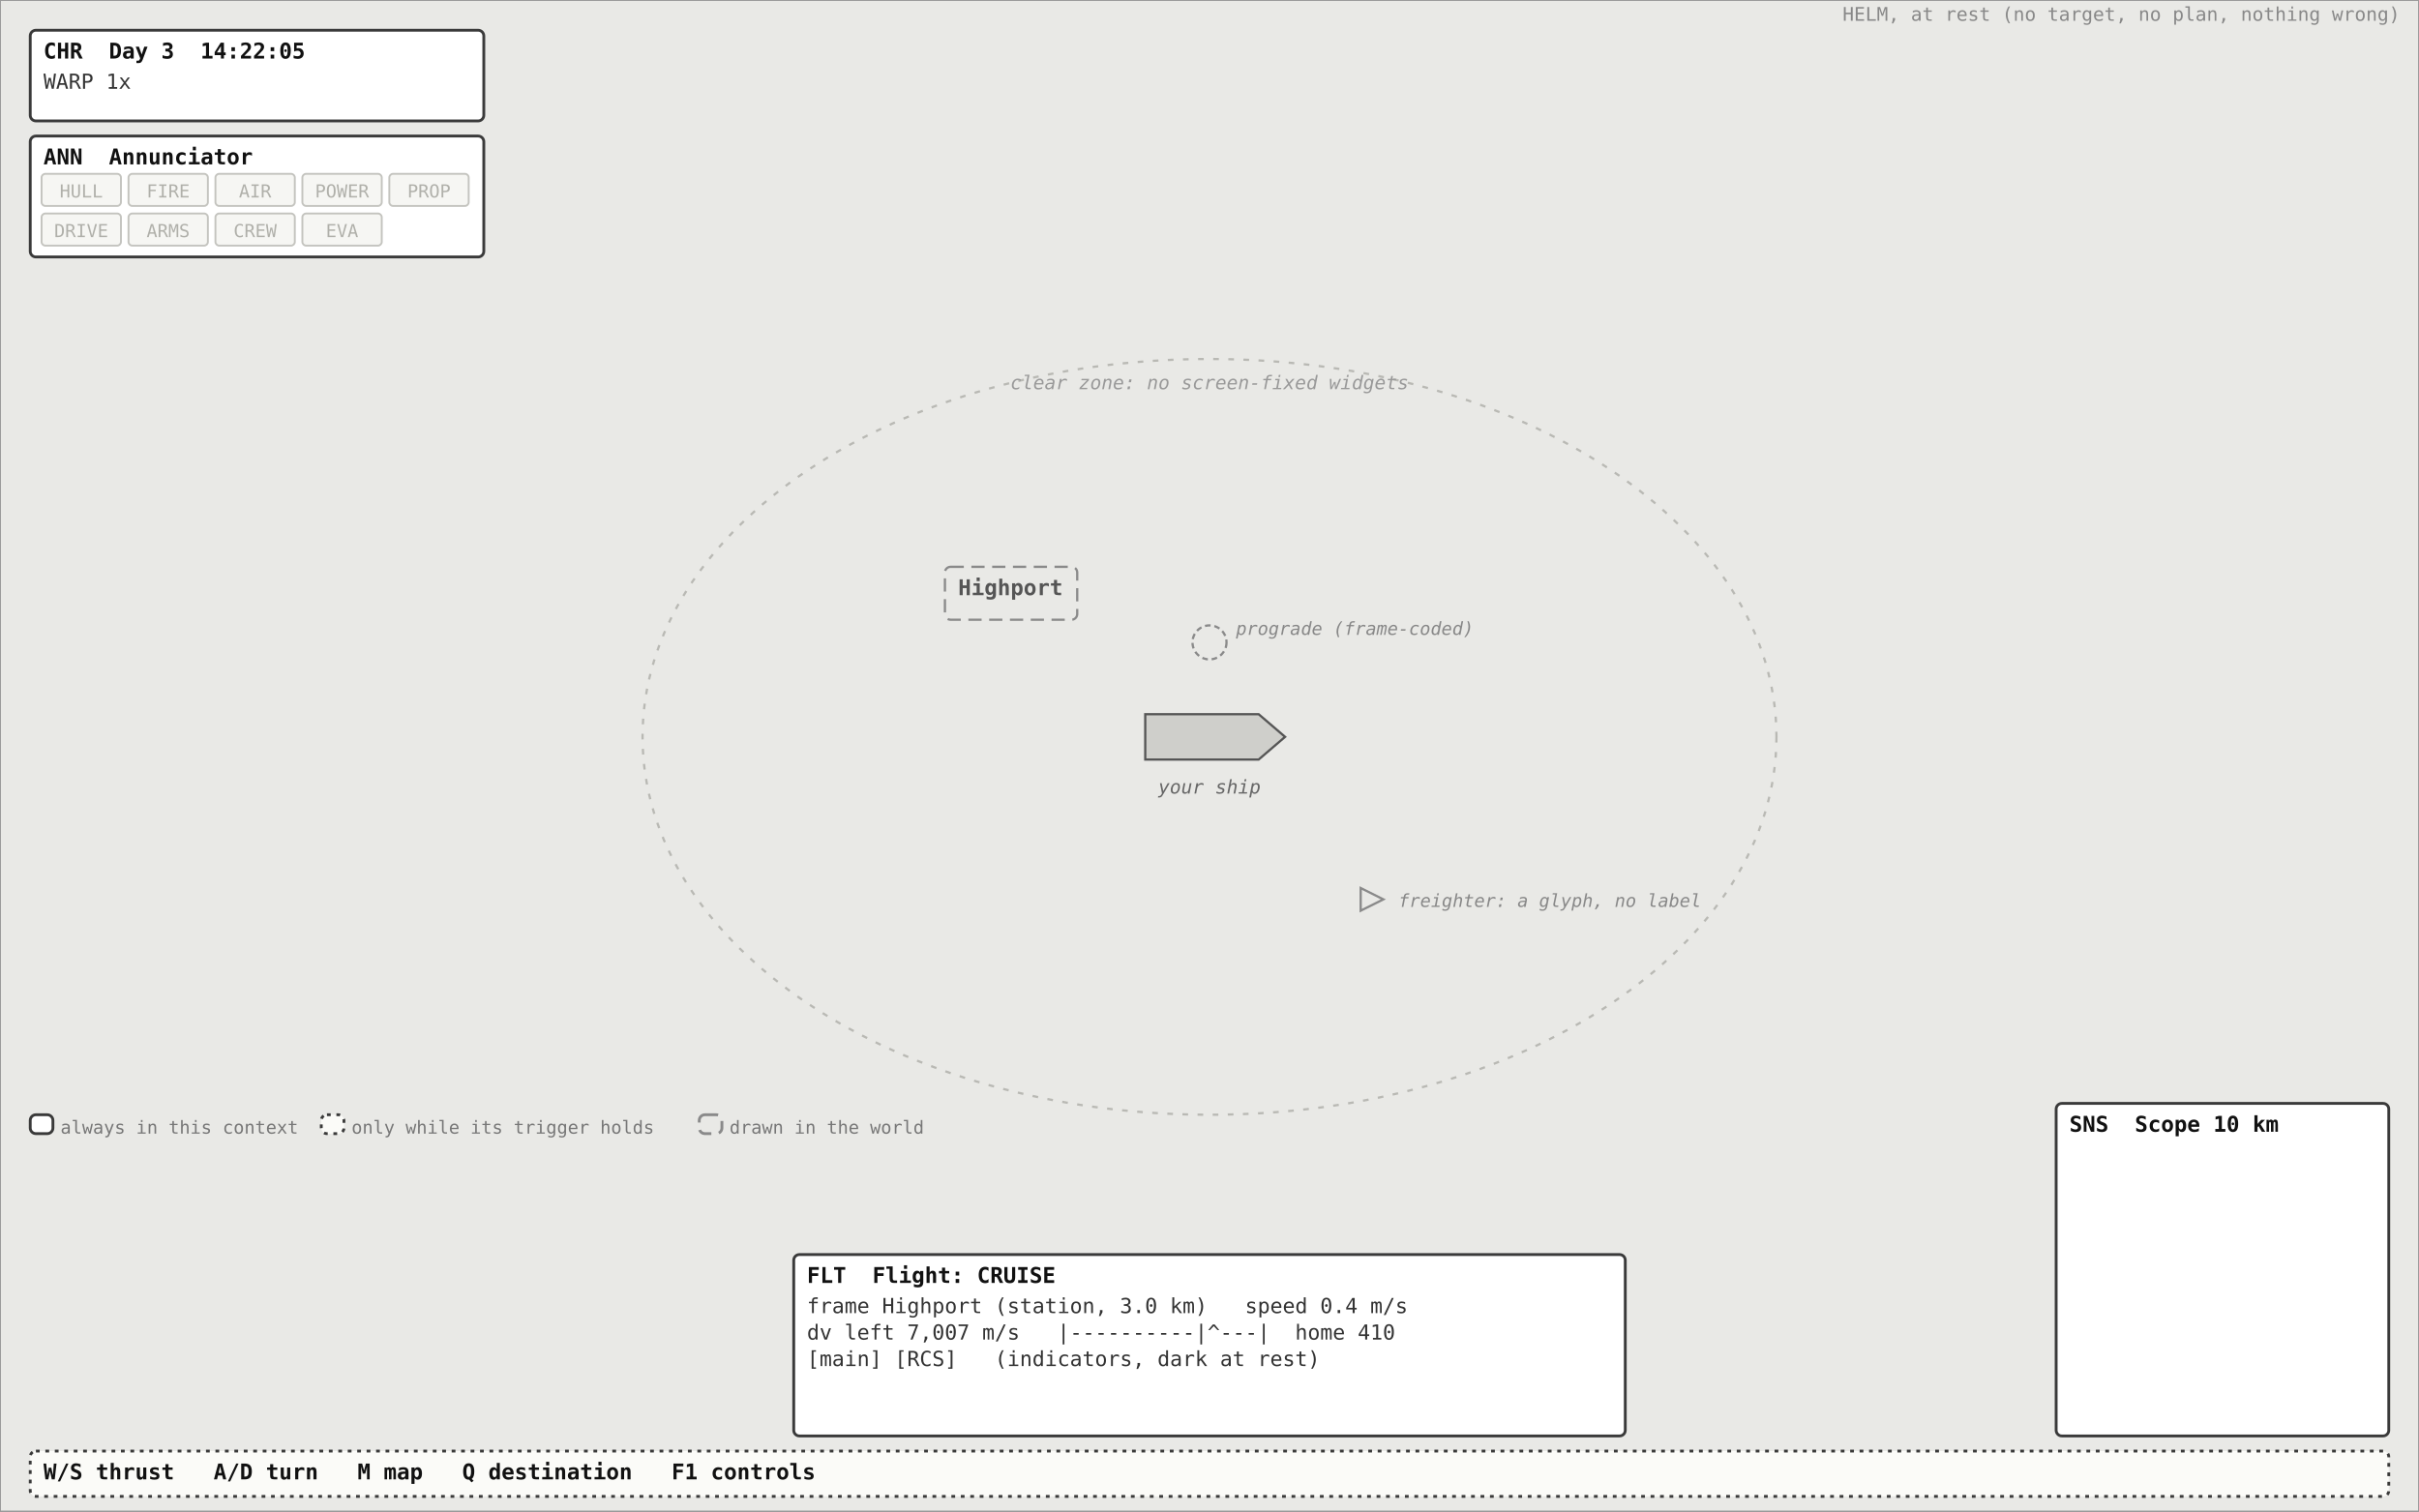
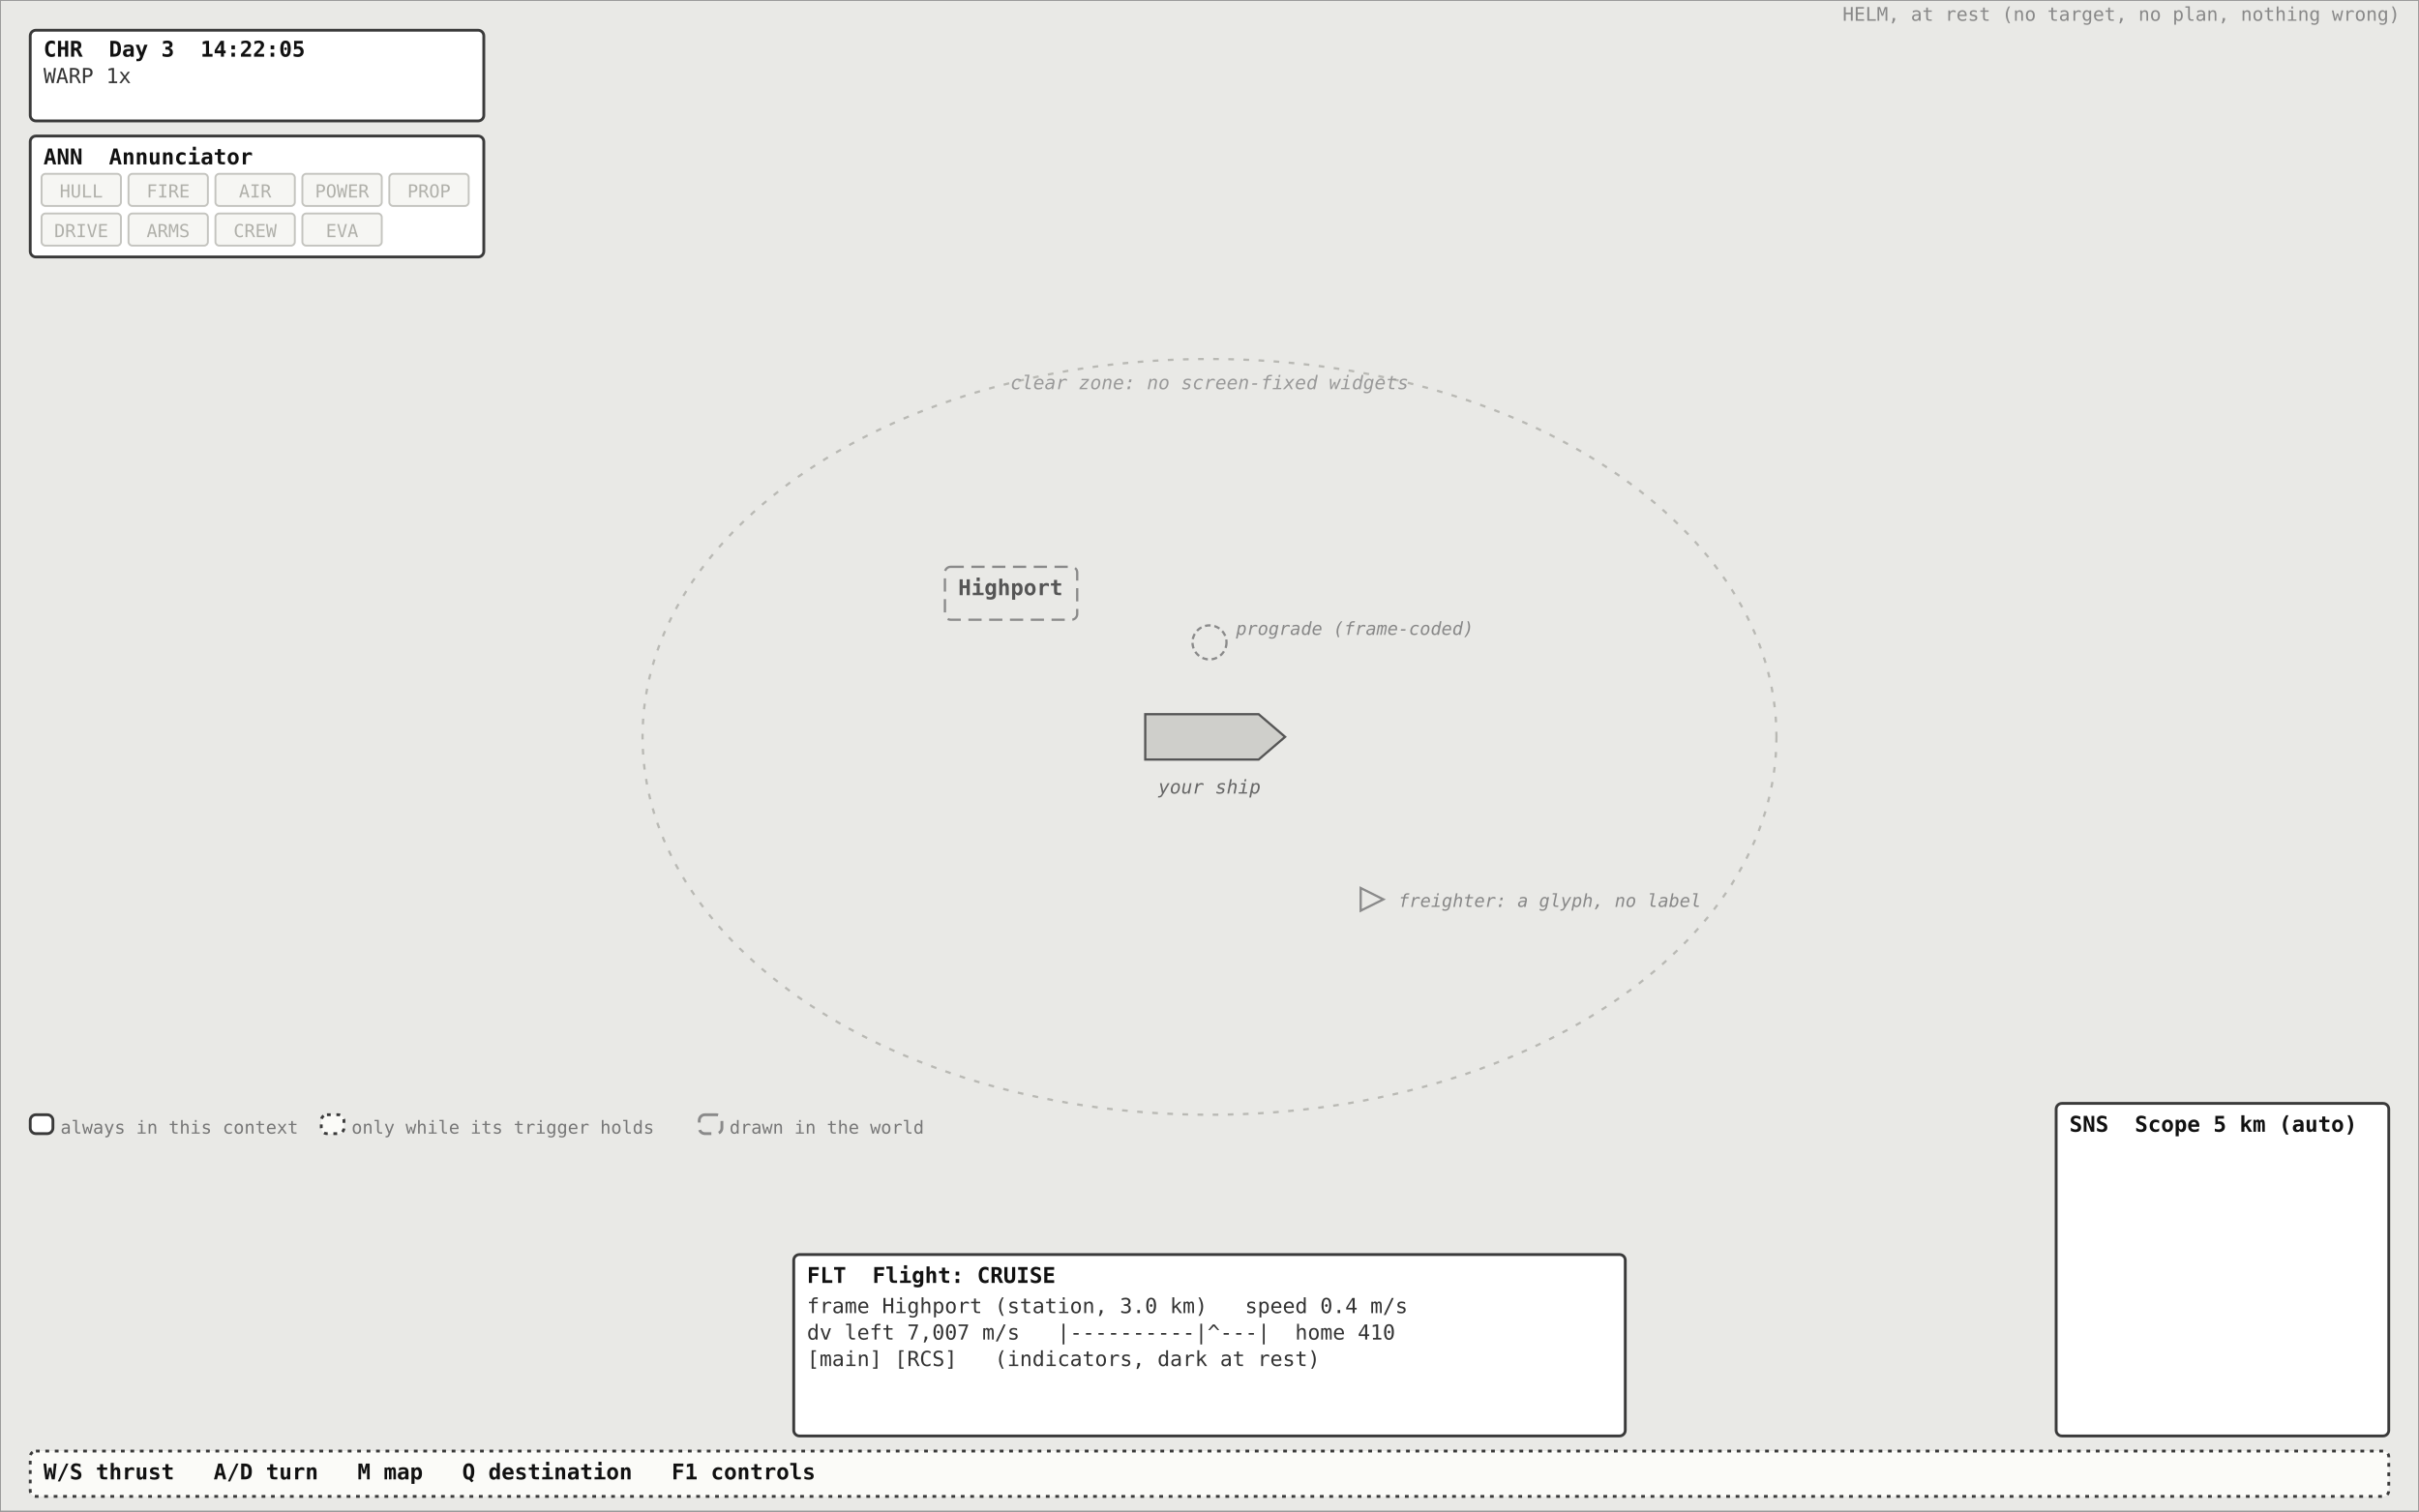
<svg xmlns="http://www.w3.org/2000/svg" width="1280" height="800" viewBox="0 0 1280 800" role="img" aria-label="Helm at rest: clock, annunciator, flight instrument, scope; nothing else">
  <rect x="0" y="0" width="1280" height="800" rx="0" fill="#e9e9e6" stroke="#9a9a9a" stroke-width="1" />
  <text x="1270" y="11" font-family="DejaVu Sans Mono, Menlo, Consolas, monospace" font-size="10" font-weight="normal" font-style="normal" fill="#888" text-anchor="end" xml:space="preserve" style="white-space:pre">HELM, at rest (no target, no plan, nothing wrong)</text>
  <ellipse cx="640.0" cy="390.0" rx="300" ry="200" fill="none" stroke="#b9b9b4" stroke-width="1.2" stroke-dasharray="3 5" />
  <text x="640.0" y="206.0" font-family="DejaVu Sans Mono, Menlo, Consolas, monospace" font-size="10" font-weight="normal" font-style="italic" fill="#999" text-anchor="middle" xml:space="preserve" style="white-space:pre">clear zone: no screen-fixed widgets</text>
  <polygon points="606,378 666,378 680,390 666,402 606,402" fill="#cfcfcb" stroke="#555" stroke-width="1.2" />
  <text x="640" y="420" font-family="DejaVu Sans Mono, Menlo, Consolas, monospace" font-size="10" font-weight="normal" font-style="italic" fill="#666" text-anchor="middle" xml:space="preserve" style="white-space:pre">your ship</text>
  <rect x="16" y="16" width="240" height="48" rx="3" fill="#ffffff" stroke="#3a3a3a" stroke-width="1.5" />
-   <text x="23" y="31" font-family="DejaVu Sans Mono, Menlo, Consolas, monospace" font-size="11.5" font-weight="bold" font-style="normal" fill="#111" text-anchor="start" xml:space="preserve" style="white-space:pre">CHR  Day 3  14:22:05</text>
-   <text x="23" y="47" font-family="DejaVu Sans Mono, Menlo, Consolas, monospace" font-size="11" font-weight="normal" font-style="normal" fill="#333" text-anchor="start" xml:space="preserve" style="white-space:pre">WARP 1x</text>
+   <text x="23" y="30" font-family="DejaVu Sans Mono, Menlo, Consolas, monospace" font-size="11.5" font-weight="bold" font-style="normal" fill="#111" text-anchor="start" xml:space="preserve" style="white-space:pre">CHR  Day 3  14:22:05</text>
+   <text x="23" y="44" font-family="DejaVu Sans Mono, Menlo, Consolas, monospace" font-size="11" font-weight="normal" font-style="normal" fill="#333" text-anchor="start" xml:space="preserve" style="white-space:pre">WARP 1x</text>
  <rect x="16" y="72" width="240" height="64" rx="3" fill="#ffffff" stroke="#3a3a3a" stroke-width="1.5" />
  <text x="23" y="87" font-family="DejaVu Sans Mono, Menlo, Consolas, monospace" font-size="11.5" font-weight="bold" font-style="normal" fill="#111" text-anchor="start" xml:space="preserve" style="white-space:pre">ANN  Annunciator</text>
  <rect x="22" y="92" width="42" height="17" rx="2" fill="#f6f6f3" stroke="#c4c4bf" stroke-width="1" />
  <text x="43" y="104.5" font-family="DejaVu Sans Mono, Menlo, Consolas, monospace" font-size="9.5" font-weight="normal" font-style="normal" fill="#b0b0aa" text-anchor="middle" xml:space="preserve" style="white-space:pre">HULL</text>
  <rect x="68" y="92" width="42" height="17" rx="2" fill="#f6f6f3" stroke="#c4c4bf" stroke-width="1" />
  <text x="89" y="104.5" font-family="DejaVu Sans Mono, Menlo, Consolas, monospace" font-size="9.5" font-weight="normal" font-style="normal" fill="#b0b0aa" text-anchor="middle" xml:space="preserve" style="white-space:pre">FIRE</text>
  <rect x="114" y="92" width="42" height="17" rx="2" fill="#f6f6f3" stroke="#c4c4bf" stroke-width="1" />
  <text x="135" y="104.5" font-family="DejaVu Sans Mono, Menlo, Consolas, monospace" font-size="9.5" font-weight="normal" font-style="normal" fill="#b0b0aa" text-anchor="middle" xml:space="preserve" style="white-space:pre">AIR</text>
  <rect x="160" y="92" width="42" height="17" rx="2" fill="#f6f6f3" stroke="#c4c4bf" stroke-width="1" />
  <text x="181" y="104.5" font-family="DejaVu Sans Mono, Menlo, Consolas, monospace" font-size="9.5" font-weight="normal" font-style="normal" fill="#b0b0aa" text-anchor="middle" xml:space="preserve" style="white-space:pre">POWER</text>
  <rect x="206" y="92" width="42" height="17" rx="2" fill="#f6f6f3" stroke="#c4c4bf" stroke-width="1" />
  <text x="227" y="104.5" font-family="DejaVu Sans Mono, Menlo, Consolas, monospace" font-size="9.5" font-weight="normal" font-style="normal" fill="#b0b0aa" text-anchor="middle" xml:space="preserve" style="white-space:pre">PROP</text>
  <rect x="22" y="113" width="42" height="17" rx="2" fill="#f6f6f3" stroke="#c4c4bf" stroke-width="1" />
  <text x="43" y="125.5" font-family="DejaVu Sans Mono, Menlo, Consolas, monospace" font-size="9.5" font-weight="normal" font-style="normal" fill="#b0b0aa" text-anchor="middle" xml:space="preserve" style="white-space:pre">DRIVE</text>
  <rect x="68" y="113" width="42" height="17" rx="2" fill="#f6f6f3" stroke="#c4c4bf" stroke-width="1" />
  <text x="89" y="125.5" font-family="DejaVu Sans Mono, Menlo, Consolas, monospace" font-size="9.5" font-weight="normal" font-style="normal" fill="#b0b0aa" text-anchor="middle" xml:space="preserve" style="white-space:pre">ARMS</text>
  <rect x="114" y="113" width="42" height="17" rx="2" fill="#f6f6f3" stroke="#c4c4bf" stroke-width="1" />
  <text x="135" y="125.5" font-family="DejaVu Sans Mono, Menlo, Consolas, monospace" font-size="9.5" font-weight="normal" font-style="normal" fill="#b0b0aa" text-anchor="middle" xml:space="preserve" style="white-space:pre">CREW</text>
  <rect x="160" y="113" width="42" height="17" rx="2" fill="#f6f6f3" stroke="#c4c4bf" stroke-width="1" />
  <text x="181" y="125.5" font-family="DejaVu Sans Mono, Menlo, Consolas, monospace" font-size="9.5" font-weight="normal" font-style="normal" fill="#b0b0aa" text-anchor="middle" xml:space="preserve" style="white-space:pre">EVA</text>
  <rect x="420" y="664" width="440" height="96" rx="3" fill="#ffffff" stroke="#3a3a3a" stroke-width="1.5" />
  <text x="427" y="679" font-family="DejaVu Sans Mono, Menlo, Consolas, monospace" font-size="11.5" font-weight="bold" font-style="normal" fill="#111" text-anchor="start" xml:space="preserve" style="white-space:pre">FLT  Flight: CRUISE</text>
  <text x="427" y="695" font-family="DejaVu Sans Mono, Menlo, Consolas, monospace" font-size="11" font-weight="normal" font-style="normal" fill="#333" text-anchor="start" xml:space="preserve" style="white-space:pre">frame Highport (station, 3.0 km)   speed 0.4 m/s</text>
  <text x="427" y="709" font-family="DejaVu Sans Mono, Menlo, Consolas, monospace" font-size="11" font-weight="normal" font-style="normal" fill="#333" text-anchor="start" xml:space="preserve" style="white-space:pre">dv left 7,007 m/s   |----------|^---|  home 410</text>
  <text x="427" y="723" font-family="DejaVu Sans Mono, Menlo, Consolas, monospace" font-size="11" font-weight="normal" font-style="normal" fill="#333" text-anchor="start" xml:space="preserve" style="white-space:pre">[main] [RCS]   (indicators, dark at rest)</text>
  <rect x="1088" y="584" width="176" height="176" rx="3" fill="#ffffff" stroke="#3a3a3a" stroke-width="1.5" />
-   <text x="1095" y="599" font-family="DejaVu Sans Mono, Menlo, Consolas, monospace" font-size="11.5" font-weight="bold" font-style="normal" fill="#111" text-anchor="start" xml:space="preserve" style="white-space:pre">SNS  Scope 10 km</text>
+   <text x="1095" y="599" font-family="DejaVu Sans Mono, Menlo, Consolas, monospace" font-size="11.5" font-weight="bold" font-style="normal" fill="#111" text-anchor="start" xml:space="preserve" style="white-space:pre">SNS  Scope 5 km (auto)</text>
  <rect x="500" y="300" width="70" height="28" rx="3" fill="none" stroke="#8a8a8a" stroke-width="1.2" stroke-dasharray="7 4" />
  <text x="507" y="315" font-family="DejaVu Sans Mono, Menlo, Consolas, monospace" font-size="11.5" font-weight="bold" font-style="normal" fill="#555" text-anchor="start" xml:space="preserve" style="white-space:pre">Highport</text>
  <polygon points="720,470 732,476 720,482" fill="none" stroke="#8a8a8a" stroke-width="1.2" />
  <text x="740" y="480" font-family="DejaVu Sans Mono, Menlo, Consolas, monospace" font-size="9.5" font-weight="normal" font-style="italic" fill="#888" text-anchor="start" xml:space="preserve" style="white-space:pre">freighter: a glyph, no label</text>
  <circle cx="640" cy="340" r="9" fill="none" stroke="#8a8a8a" stroke-width="1.2" stroke-dasharray="3 2" />
  <text x="654" y="336" font-family="DejaVu Sans Mono, Menlo, Consolas, monospace" font-size="9.5" font-weight="normal" font-style="italic" fill="#888" text-anchor="start" xml:space="preserve" style="white-space:pre">prograde (frame-coded)</text>
  <rect x="16" y="768" width="1248" height="24" rx="3" fill="#fbfbf8" stroke="#3a3a3a" stroke-width="1.5" stroke-dasharray="2 3" />
  <text x="23" y="783" font-family="DejaVu Sans Mono, Menlo, Consolas, monospace" font-size="11.5" font-weight="bold" font-style="normal" fill="#111" text-anchor="start" xml:space="preserve" style="white-space:pre">W/S thrust   A/D turn   M map   Q destination   F1 controls</text>
  <rect x="16" y="590" width="12" height="10" rx="3" fill="#fff" stroke="#3a3a3a" stroke-width="1.5" />
  <text x="32" y="600" font-family="DejaVu Sans Mono, Menlo, Consolas, monospace" font-size="9.5" font-weight="normal" font-style="normal" fill="#777" text-anchor="start" xml:space="preserve" style="white-space:pre">always in this context</text>
  <rect x="170" y="590" width="12" height="10" rx="3" fill="#fbfbf8" stroke="#3a3a3a" stroke-width="1.5" stroke-dasharray="2 3" />
  <text x="186" y="600" font-family="DejaVu Sans Mono, Menlo, Consolas, monospace" font-size="9.5" font-weight="normal" font-style="normal" fill="#777" text-anchor="start" xml:space="preserve" style="white-space:pre">only while its trigger holds</text>
  <rect x="370" y="590" width="12" height="10" rx="3" fill="none" stroke="#8a8a8a" stroke-width="1.5" stroke-dasharray="7 4" />
  <text x="386" y="600" font-family="DejaVu Sans Mono, Menlo, Consolas, monospace" font-size="9.5" font-weight="normal" font-style="normal" fill="#777" text-anchor="start" xml:space="preserve" style="white-space:pre">drawn in the world</text>
</svg>
